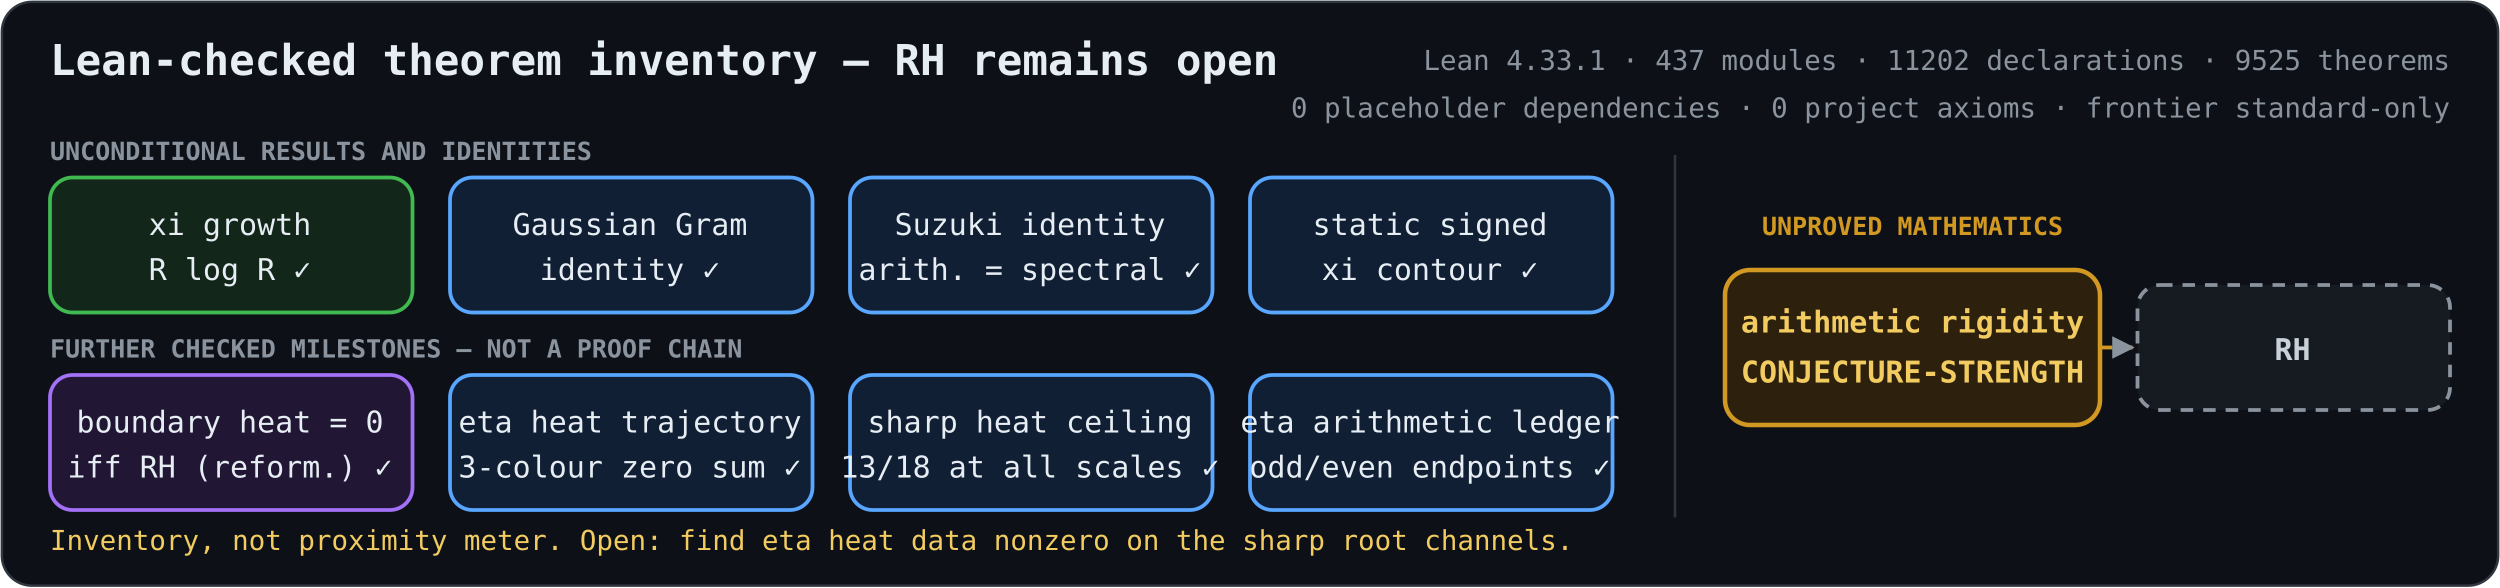
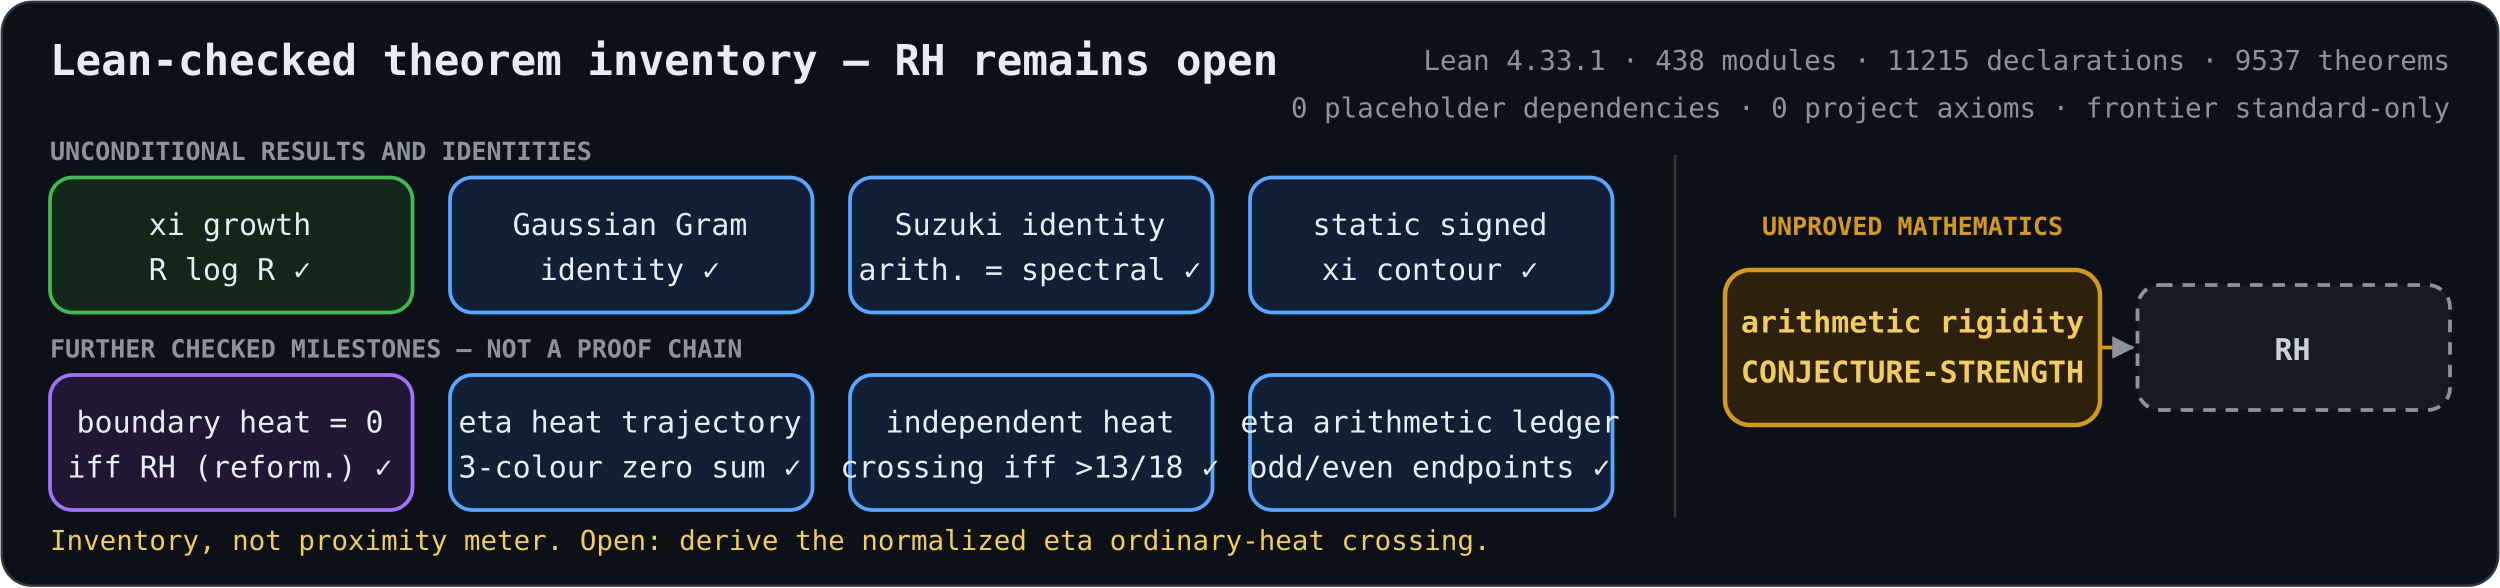
<svg xmlns="http://www.w3.org/2000/svg" role="img" aria-labelledby="title description" viewBox="0 0 1000 235">
  <defs>
    <marker id="arrow" viewBox="0 0 10 10" refX="9" refY="5" markerWidth="6" markerHeight="6" orient="auto-start-reverse">
      <path d="M 0 0 L 10 5 L 0 10 z" fill="#8b949e" />
    </marker>
    <style>
      .bg { fill: #0d1117; stroke: #30363d; }
      text { fill: #e6edf3; font-family: ui-monospace, SFMono-Regular, Menlo, Consolas, monospace; font-size: 12px; text-anchor: middle; }
      .heading { font-size: 17px; font-weight: 700; text-anchor: start; }
      .metrics { fill: #8b949e; font-size: 11px; text-anchor: end; }
      .proved rect { fill: #12261a; stroke: #3fb950; stroke-width: 1.5; }
      .proved.equivalence rect { fill: #211735; stroke: #a371f7; }
      .proved.bridge rect { fill: #111f35; stroke: #58a6ff; }
      .proved.reduction rect { fill: #102a2c; stroke: #39c5cf; }
      .open rect { fill: #2d210d; stroke: #d29922; stroke-width: 1.8; }
      .goal rect { fill: #161b22; stroke: #8b949e; stroke-width: 1.5; stroke-dasharray: 5 4; }
      .open text { fill: #f2cc60; font-weight: 700; }
      .goal text { fill: #c9d1d9; font-weight: 700; }
      .open-edge { fill: none; stroke: #d29922; stroke-width: 1.5; stroke-dasharray: 5 4; marker-end: url(#arrow); }
      .section { fill: #8b949e; font-size: 10px; font-weight: 700; text-anchor: start; }
      .gap-label { fill: #d29922; font-size: 10px; font-weight: 700; }
      .frontier { fill: #f2cc60; font-size: 11px; text-anchor: start; }
    </style>
  </defs>
  <rect class="bg" x="0.75" y="0.75" width="998.5" height="233.5" rx="12" />
  <text class="heading" x="20" y="30">Lean-checked theorem inventory — RH remains open</text>
-   <text class="metrics" x="980" y="28">Lean 4.33.1 · 437 modules · 11202 declarations · 9525 theorems</text>
+   <text class="metrics" x="980" y="28">Lean 4.33.1 · 438 modules · 11215 declarations · 9537 theorems</text>
  <text class="metrics" x="980" y="47">0 placeholder dependencies · 0 project axioms · frontier standard-only</text>
  <text class="section" x="20" y="64">UNCONDITIONAL RESULTS AND IDENTITIES</text>
  <text class="section" x="20" y="143">FURTHER CHECKED MILESTONES — NOT A PROOF CHAIN</text>
  <line x1="670" y1="62" x2="670" y2="207" stroke="#30363d" />
  <text class="gap-label" x="765" y="94">UNPROVED MATHEMATICS</text>
  <path class="open-edge" d="M840 139 H853" />
  <g class="proved unconditional">
    <rect x="20" y="71" width="145" height="54" rx="9" />
    <text x="92" y="94">xi growth</text>
    <text x="92" y="112">R log R  ✓</text>
  </g>
  <g class="proved bridge">
    <rect x="180" y="71" width="145" height="54" rx="9" />
    <text x="252" y="94">Gaussian Gram</text>
    <text x="252" y="112">identity  ✓</text>
  </g>
  <g class="proved bridge">
    <rect x="340" y="71" width="145" height="54" rx="9" />
    <text x="412" y="94">Suzuki identity</text>
    <text x="412" y="112">arith. = spectral  ✓</text>
  </g>
  <g class="proved bridge">
    <rect x="500" y="71" width="145" height="54" rx="9" />
    <text x="572" y="94">static signed</text>
    <text x="572" y="112">xi contour  ✓</text>
  </g>
  <g class="proved equivalence">
    <rect x="20" y="150" width="145" height="54" rx="9" />
    <text x="92" y="173">boundary heat = 0</text>
    <text x="92" y="191">iff RH (reform.)  ✓</text>
  </g>
  <g class="proved bridge">
    <rect x="180" y="150" width="145" height="54" rx="9" />
    <text x="252" y="173">eta heat trajectory</text>
    <text x="252" y="191">3-colour zero sum  ✓</text>
  </g>
  <g class="proved bridge">
    <rect x="340" y="150" width="145" height="54" rx="9" />
-     <text x="412" y="173">sharp heat ceiling</text>
-     <text x="412" y="191">13/18 at all scales  ✓</text>
+     <text x="412" y="173">independent heat</text>
+     <text x="412" y="191">crossing iff &gt;13/18  ✓</text>
  </g>
  <g class="proved bridge">
    <rect x="500" y="150" width="145" height="54" rx="9" />
    <text x="572" y="173">eta arithmetic ledger</text>
    <text x="572" y="191">odd/even endpoints  ✓</text>
  </g>
  <g class="open">
    <rect x="690" y="108" width="150" height="62" rx="10" />
    <text x="765" y="133">arithmetic rigidity</text>
    <text x="765" y="153">CONJECTURE-STRENGTH</text>
  </g>
  <g class="goal">
    <rect x="855" y="114" width="125" height="50" rx="9" />
    <text x="917" y="144">RH</text>
  </g>
-   <text class="frontier" x="20" y="220">Inventory, not proximity meter. Open: find eta heat data nonzero on the sharp root channels.</text>
+   <text class="frontier" x="20" y="220">Inventory, not proximity meter. Open: derive the normalized eta ordinary-heat crossing.</text>
</svg>
